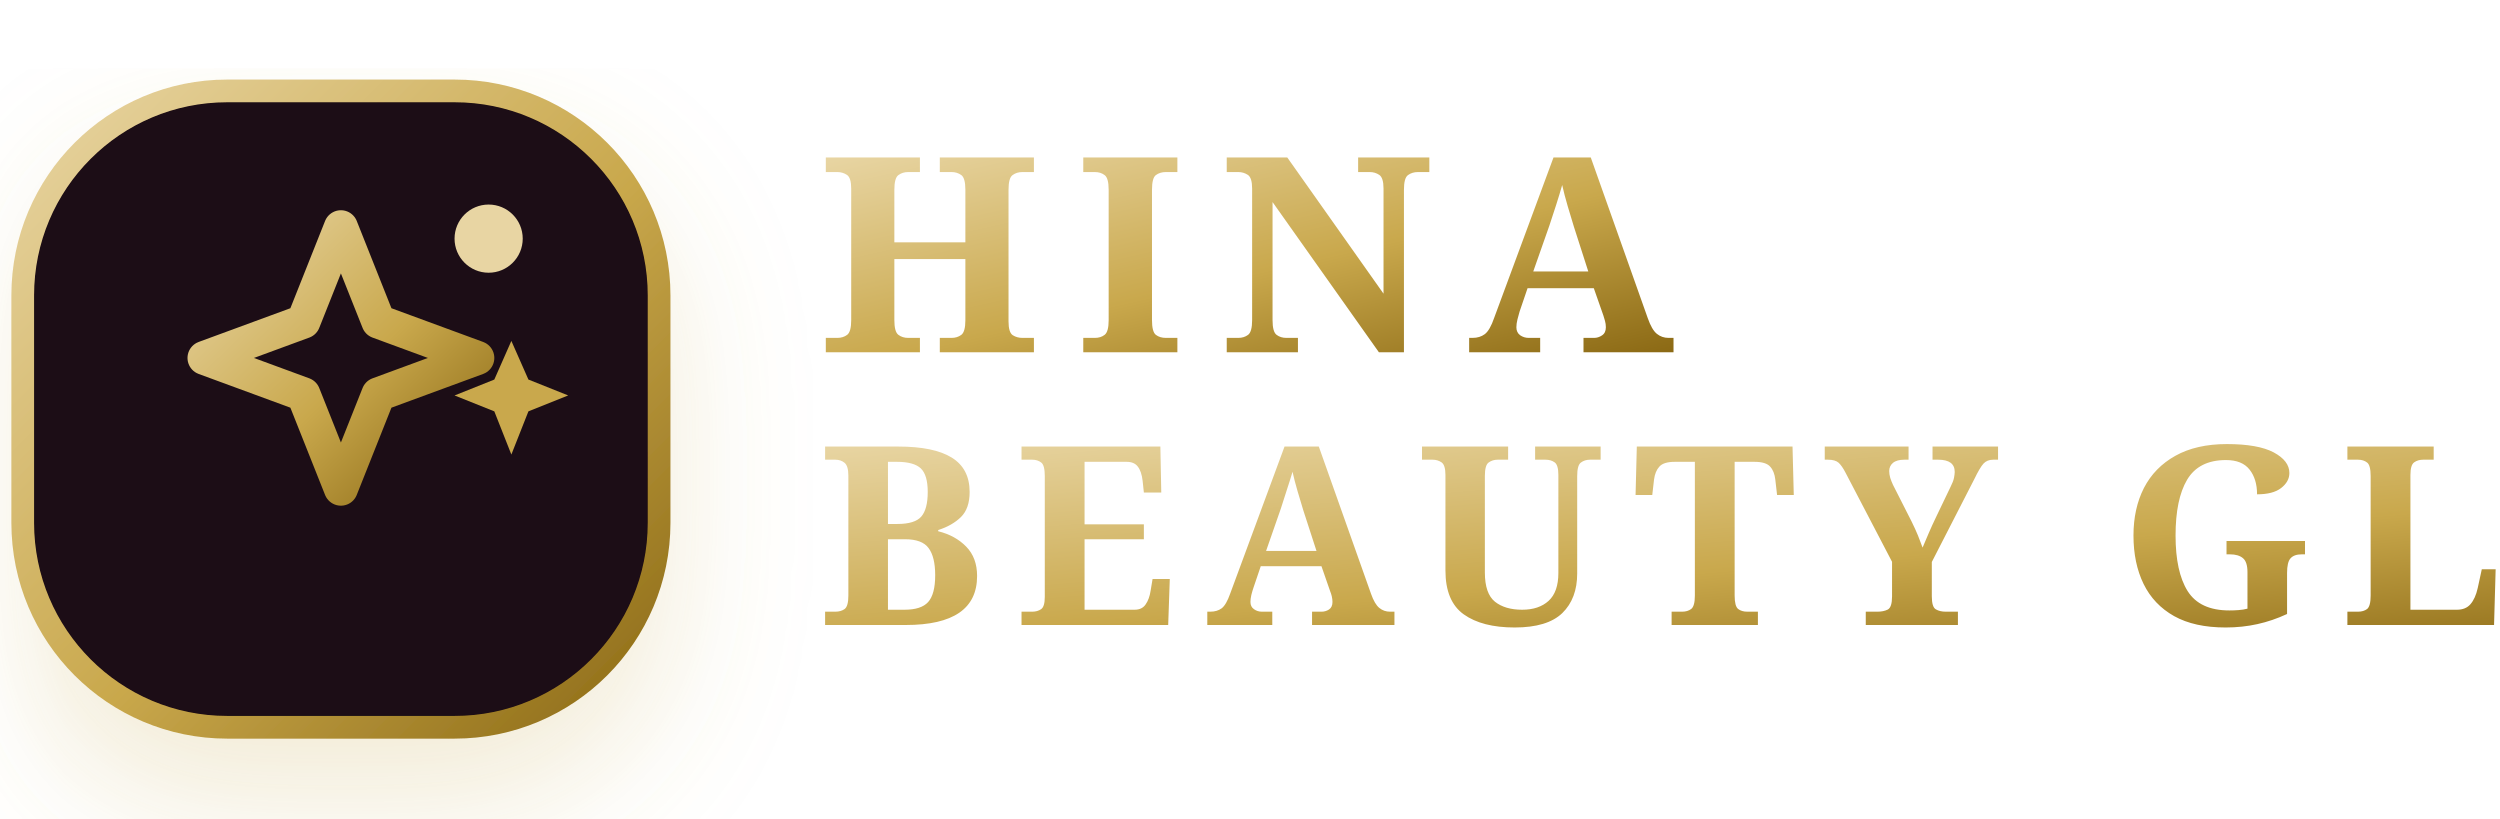
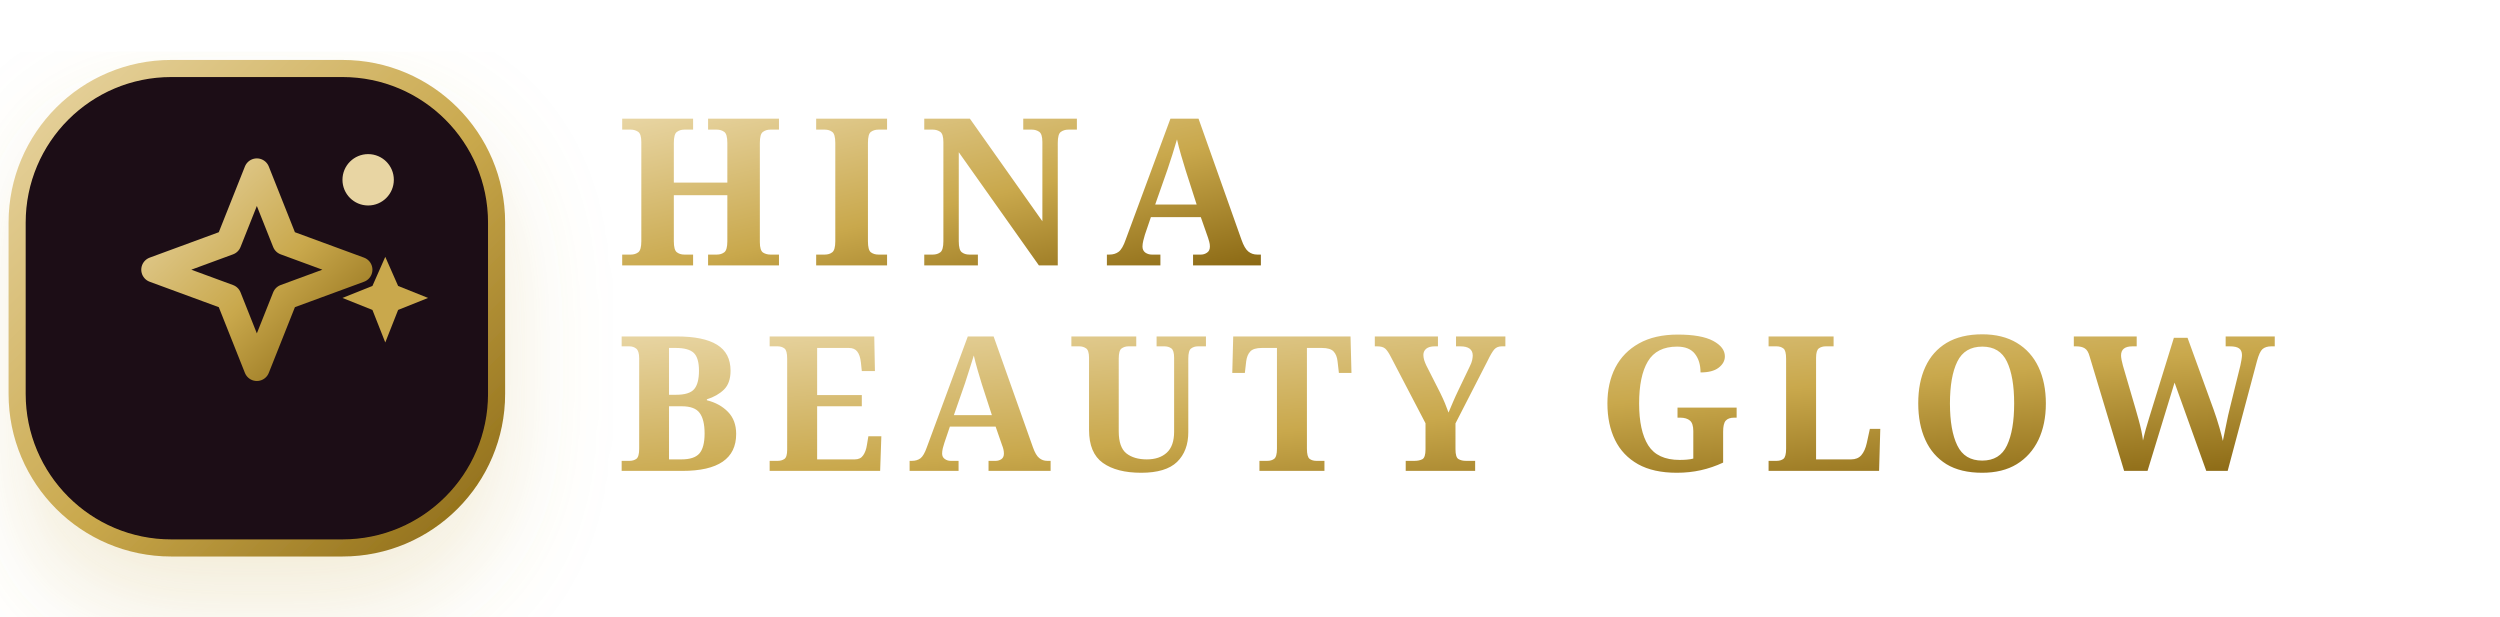
- <svg xmlns="http://www.w3.org/2000/svg" viewBox="0 0 220 72" role="img" aria-label="Hina Beauty Glow logo">
+ <svg xmlns="http://www.w3.org/2000/svg" viewBox="0 0 292 72" role="img" aria-label="Hina Beauty Glow logo">
  <defs>
    <linearGradient id="g" x1="0" x2="1" y1="0" y2="1">
      <stop offset="0" stop-color="#E8D5A3" />
      <stop offset="0.55" stop-color="#C9A84C" />
      <stop offset="1" stop-color="#8B6914" />
    </linearGradient>
    <filter id="s" x="-30%" y="-30%" width="160%" height="160%">
      <feDropShadow dx="0" dy="6" stdDeviation="6" flood-color="#C9A84C" flood-opacity="0.22" />
    </filter>
  </defs>
  <rect x="2" y="8" width="56" height="56" rx="18" fill="#1A0A12" stroke="url(#g)" stroke-width="2" filter="url(#s)" />
  <path d="M30 20l3.3 8.3 8.7 3.2-8.7 3.2L30 43l-3.3-8.3-8.7-3.2 8.7-3.2L30 20z" fill="none" stroke="url(#g)" stroke-width="3" stroke-linejoin="round" />
  <circle cx="43" cy="21" r="3" fill="#E8D5A3" />
  <path d="M45 30l1.5 3.4 3.5 1.4-3.5 1.4L45 40l-1.5-3.8-3.5-1.4 3.5-1.4L45 30z" fill="#C9A84C" />
  <text x="72" y="31" fill="url(#g)" font-family="Georgia, serif" font-size="24" font-weight="700" letter-spacing="3">HINA</text>
  <text x="72" y="55" fill="url(#g)" font-family="Georgia, serif" font-size="22" font-weight="700" letter-spacing="2.5">BEAUTY GLOW</text>
</svg>
